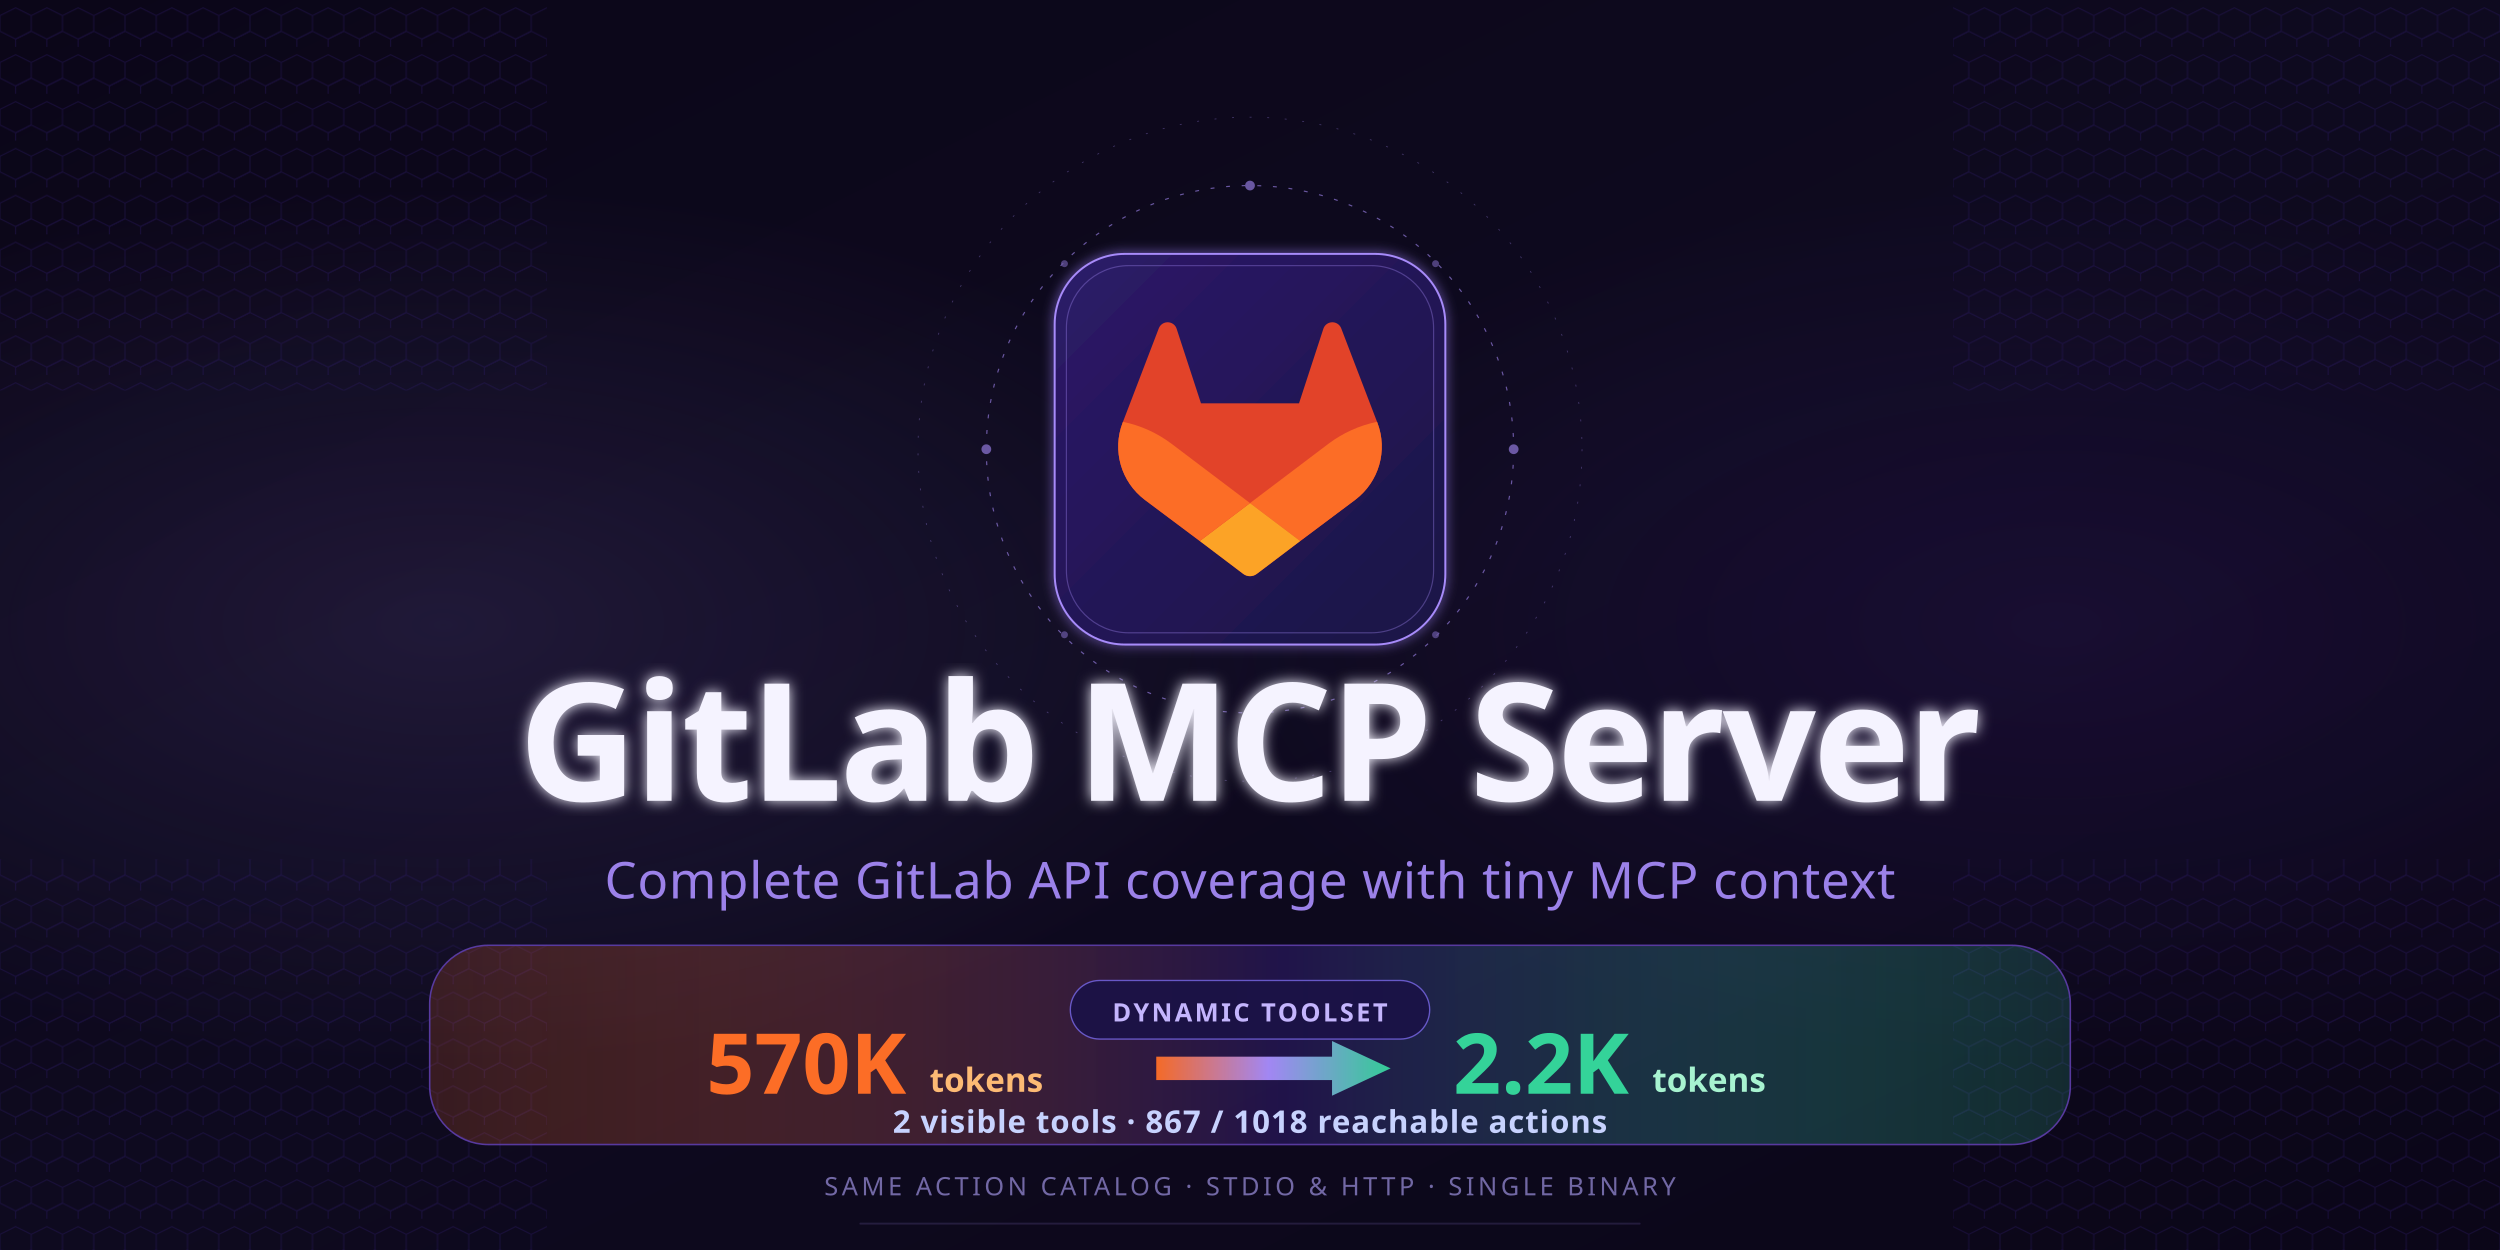
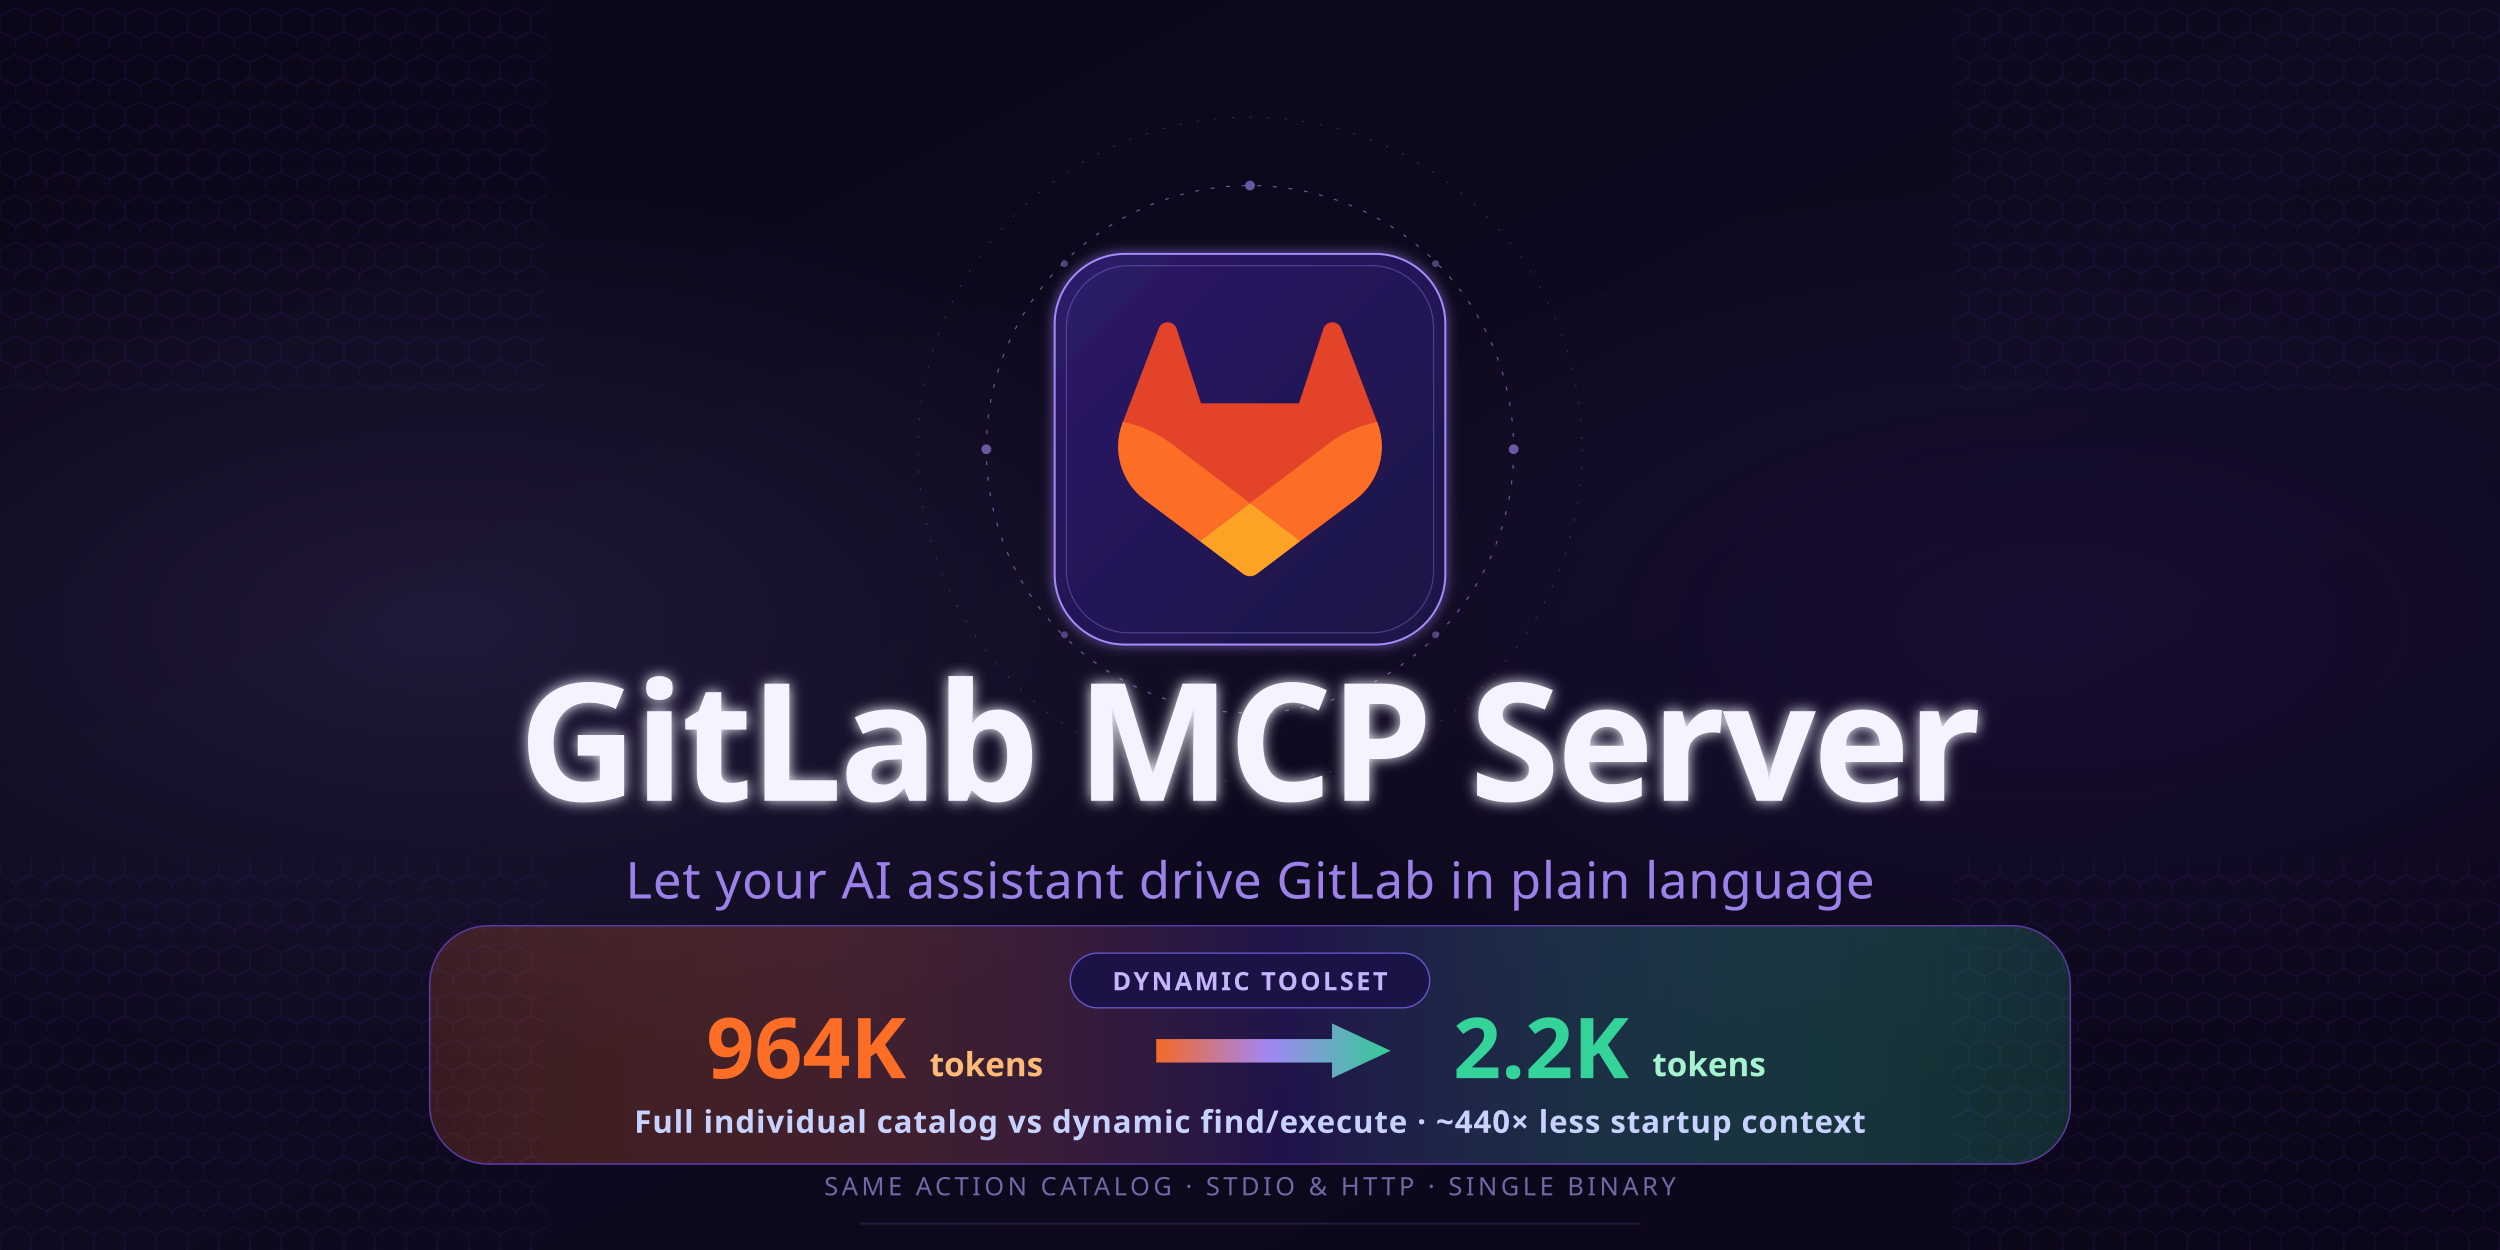
<svg xmlns="http://www.w3.org/2000/svg" viewBox="0 0 1280 640" width="1280" height="640">
  <defs>
    <filter id="glow" x="-20%" y="-20%" width="140%" height="140%">
      <feGaussianBlur stdDeviation="3" result="blur" />
      <feComposite in="SourceGraphic" in2="blur" operator="over" />
    </filter>
    <filter id="text-glow" x="-10%" y="-10%" width="120%" height="120%">
      <feGaussianBlur stdDeviation="3.5" result="blur" />
      <feComposite in="SourceGraphic" in2="blur" operator="over" />
    </filter>
    <linearGradient id="core-grad" x1="0%" y1="0%" x2="100%" y2="100%">
      <stop offset="0%" stop-color="#2d1b69" />
      <stop offset="100%" stop-color="#1a1145" />
    </linearGradient>
    <linearGradient id="bg-grad" x1="0%" y1="0%" x2="100%" y2="100%">
      <stop offset="0%" stop-color="#0B0618" />
      <stop offset="50%" stop-color="#0E0A1F" />
      <stop offset="100%" stop-color="#0B0618" />
    </linearGradient>
    <linearGradient id="metric-grad" x1="0%" y1="0%" x2="100%" y2="0%">
      <stop offset="0%" stop-color="#FC6D26" stop-opacity="0.18" />
      <stop offset="52%" stop-color="#2d1b69" stop-opacity="0.62" />
      <stop offset="100%" stop-color="#34D399" stop-opacity="0.18" />
    </linearGradient>
    <linearGradient id="metric-line" x1="0%" y1="0%" x2="100%" y2="0%">
      <stop offset="0%" stop-color="#FC6D26" />
      <stop offset="48%" stop-color="#A78BFA" />
      <stop offset="100%" stop-color="#34D399" />
    </linearGradient>
    <radialGradient id="aura1" cx="0.18" cy="0.5" r="0.35">
      <stop offset="0%" stop-color="#A78BFA" stop-opacity="0.12" />
      <stop offset="100%" stop-color="#A78BFA" stop-opacity="0" />
    </radialGradient>
    <radialGradient id="aura2" cx="0.82" cy="0.5" r="0.35">
      <stop offset="0%" stop-color="#7C3AED" stop-opacity="0.10" />
      <stop offset="100%" stop-color="#7C3AED" stop-opacity="0" />
    </radialGradient>
    <symbol id="hex" viewBox="0 0 16 24" overflow="visible">
      <path d="M0,8 L8,4 16,8 16,16 8,20 0,16Z" fill="none" stroke="#2d1b69" stroke-width="0.6" />
    </symbol>
    <pattern id="hex-grid" x="0" y="0" width="16" height="24" patternUnits="userSpaceOnUse">
      <use href="#hex" />
      <use href="#hex" x="8" y="12" />
    </pattern>
  </defs>
  <rect width="1280" height="640" fill="url(#bg-grad)" />
  <rect width="1280" height="640" fill="url(#aura1)" />
  <rect width="1280" height="640" fill="url(#aura2)" />
  <rect x="0" y="0" width="280" height="200" fill="url(#hex-grid)" opacity="0.35" />
  <rect x="1000" y="0" width="280" height="200" fill="url(#hex-grid)" opacity="0.35" />
  <rect x="0" y="440" width="280" height="200" fill="url(#hex-grid)" opacity="0.35" />
  <rect x="1000" y="440" width="280" height="200" fill="url(#hex-grid)" opacity="0.35" />
  <g transform="translate(640 230)" opacity="0.6">
    <circle r="135" fill="none" stroke="#A78BFA" stroke-width="0.6" stroke-dasharray="2 6" />
    <circle r="170" fill="none" stroke="#A78BFA" stroke-width="0.4" stroke-dasharray="1 8" opacity="0.6" />
    <circle cx="135" cy="0" r="2.5" fill="#A78BFA" />
    <circle cx="-135" cy="0" r="2.5" fill="#A78BFA" />
    <circle cx="0" cy="135" r="2.5" fill="#A78BFA" />
    <circle cx="0" cy="-135" r="2.5" fill="#A78BFA" />
    <circle cx="95" cy="95" r="1.8" fill="#A78BFA" opacity="0.7" />
    <circle cx="-95" cy="-95" r="1.8" fill="#A78BFA" opacity="0.7" />
    <circle cx="-95" cy="95" r="1.8" fill="#A78BFA" opacity="0.7" />
    <circle cx="95" cy="-95" r="1.8" fill="#A78BFA" opacity="0.7" />
  </g>
  <g transform="translate(540 130)">
    <rect x="0" y="0" width="200" height="200" rx="36" fill="url(#core-grad)" stroke="#A78BFA" stroke-width="1" filter="url(#glow)" />
    <rect x="6" y="6" width="188" height="188" rx="32" fill="none" stroke="#A78BFA" stroke-width="0.6" opacity="0.35" />
    <svg x="22" y="22" width="156" height="156" viewBox="100 100 180 180">
      <path fill="#E24329" d="M265.264,174.372l-.213-.558-21.199-55.309c-.424-1.084-1.185-1.996-2.177-2.627-.988-.634-2.147-.933-3.323-.87-1.169.062-2.292.489-3.208,1.218-.91.736-1.566,1.73-1.875,2.853l-14.313,43.807h-57.91l-14.313-43.807c-.309-1.123-.965-2.118-1.875-2.853-.916-.729-2.039-1.156-3.208-1.218-1.175-.062-2.335.236-3.323.87-.992.63-1.753,1.543-2.177,2.627l-21.199,55.312-.213.555c-6.282,16.385-.929,34.908,13.059,45.488.026.016.049.036.076.056l.187.141,32.291,24.174,15.972,12.09,9.72,7.349c2.341,1.773,5.579,1.773,7.92,0l9.719-7.349,15.968-12.09,32.481-24.315c.03-.023.056-.043.085-.066,13.978-10.58,19.327-29.096,13.049-45.478Z" />
      <path fill="#FC6D26" d="M265.264,174.372l-.213-.558c-10.517,2.161-20.204,6.61-28.498,12.816-.135.099-25.205,19.058-46.552,35.197,15.85,11.985,29.648,22.404,29.648,22.404l32.481-24.315c.03-.023.056-.043.085-.066,13.978-10.58,19.327-29.096,13.049-45.478Z" />
      <path fill="#FCA326" d="M160.35,244.231l15.972,12.09,9.72,7.349c2.341,1.773,5.579,1.773,7.92,0l9.719-7.349,15.968-12.09s-13.798-10.419-29.648-22.404c-15.853,11.985-29.651,22.404-29.651,22.404Z" />
      <path fill="#FC6D26" d="M143.446,186.63c-8.291-6.203-17.974-10.655-28.495-12.813l-.213.555c-6.282,16.385-.929,34.908,13.059,45.488.026.016.049.036.076.056l.187.141,32.291,24.174s13.798-10.419,29.651-22.404c-21.347-16.139-46.42-35.098-46.555-35.197Z" />
    </svg>
  </g>
  <text x="640" y="410" text-anchor="middle" font-family="'Segoe UI', system-ui, -apple-system, sans-serif" font-size="84" font-weight="700" fill="#F5F3FF" letter-spacing="-1.5" filter="url(#text-glow)">
    GitLab MCP Server
  </text>
  <text x="640" y="460" text-anchor="middle" font-family="'Segoe UI', system-ui, -apple-system, sans-serif" font-size="26" fill="#A78BFA" opacity="0.92" letter-spacing="0.4">
-     Complete GitLab API coverage with tiny MCP context
+     Let your AI assistant drive GitLab in plain language
  </text>
-   <g transform="translate(640 502)" font-family="'Segoe UI', system-ui, -apple-system, sans-serif">
-     <rect x="-420" y="-18" width="840" height="102" rx="30" fill="url(#metric-grad)" stroke="#5B3CA6" stroke-width="0.8" opacity="0.95" />
-     <rect x="-92" y="0" width="184" height="30" rx="15" fill="#1a1145" stroke="#6D5DD3" stroke-width="0.7" opacity="0.92" />
-     <text x="0" y="21" text-anchor="middle" font-size="13" fill="#C4B5FD" font-weight="800" letter-spacing="1.25">DYNAMIC TOOLSET</text>
-     <text x="-176" y="58" text-anchor="end" font-size="43" fill="#FC6D26" font-weight="800">570K</text>
-     <text x="-164" y="57" font-size="17" fill="#FDBA74" font-weight="650">tokens</text>
-     <path d="M-48 39H42V31L72 45L42 59V51H-48Z" fill="url(#metric-line)" opacity="0.96" />
-     <text x="194" y="58" text-anchor="end" font-size="43" fill="#34D399" font-weight="800">2.2K</text>
-     <text x="206" y="57" font-size="17" fill="#A7F3D0" font-weight="650">tokens</text>
-     <text x="0" y="78" text-anchor="middle" font-size="16" fill="#C7D2FE" font-weight="650" letter-spacing="0.45">
-       2 visible tools · 867 / 1018 reachable actions
+   <g transform="translate(640 496)" font-family="'Segoe UI', system-ui, -apple-system, sans-serif">
+     <rect x="-420" y="-22" width="840" height="122" rx="30" fill="url(#metric-grad)" stroke="#5B3CA6" stroke-width="0.8" opacity="0.95" />
+     <rect x="-92" y="-8" width="184" height="28" rx="14" fill="#1a1145" stroke="#6D5DD3" stroke-width="0.7" opacity="0.92" />
+     <text x="0" y="11" text-anchor="middle" font-size="13" fill="#C4B5FD" font-weight="800" letter-spacing="1.25">DYNAMIC TOOLSET</text>
+     <text x="-176" y="56" text-anchor="end" font-size="43" fill="#FC6D26" font-weight="800">964K</text>
+     <text x="-164" y="55" font-size="17" fill="#FDBA74" font-weight="650">tokens</text>
+     <path d="M-48 36H42V28L72 42L42 56V48H-48Z" fill="url(#metric-line)" opacity="0.96" />
+     <text x="194" y="56" text-anchor="end" font-size="43" fill="#34D399" font-weight="800">2.2K</text>
+     <text x="206" y="55" font-size="17" fill="#A7F3D0" font-weight="650">tokens</text>
+     <text x="0" y="84" text-anchor="middle" font-size="16" fill="#C7D2FE" font-weight="650" letter-spacing="0.45">
+       Full individual catalog vs dynamic find/execute · ~440× less startup context
    </text>
  </g>
  <text x="640" y="612" text-anchor="middle" font-family="'Segoe UI', system-ui, -apple-system, sans-serif" font-size="13" fill="#8B7FC7" opacity="0.8" letter-spacing="1.8">
    SAME ACTION CATALOG  ·  STDIO &amp; HTTP  ·  SINGLE BINARY
  </text>
  <rect x="440" y="626" width="400" height="1" rx="0.5" fill="#A78BFA" opacity="0.15" />
</svg>
